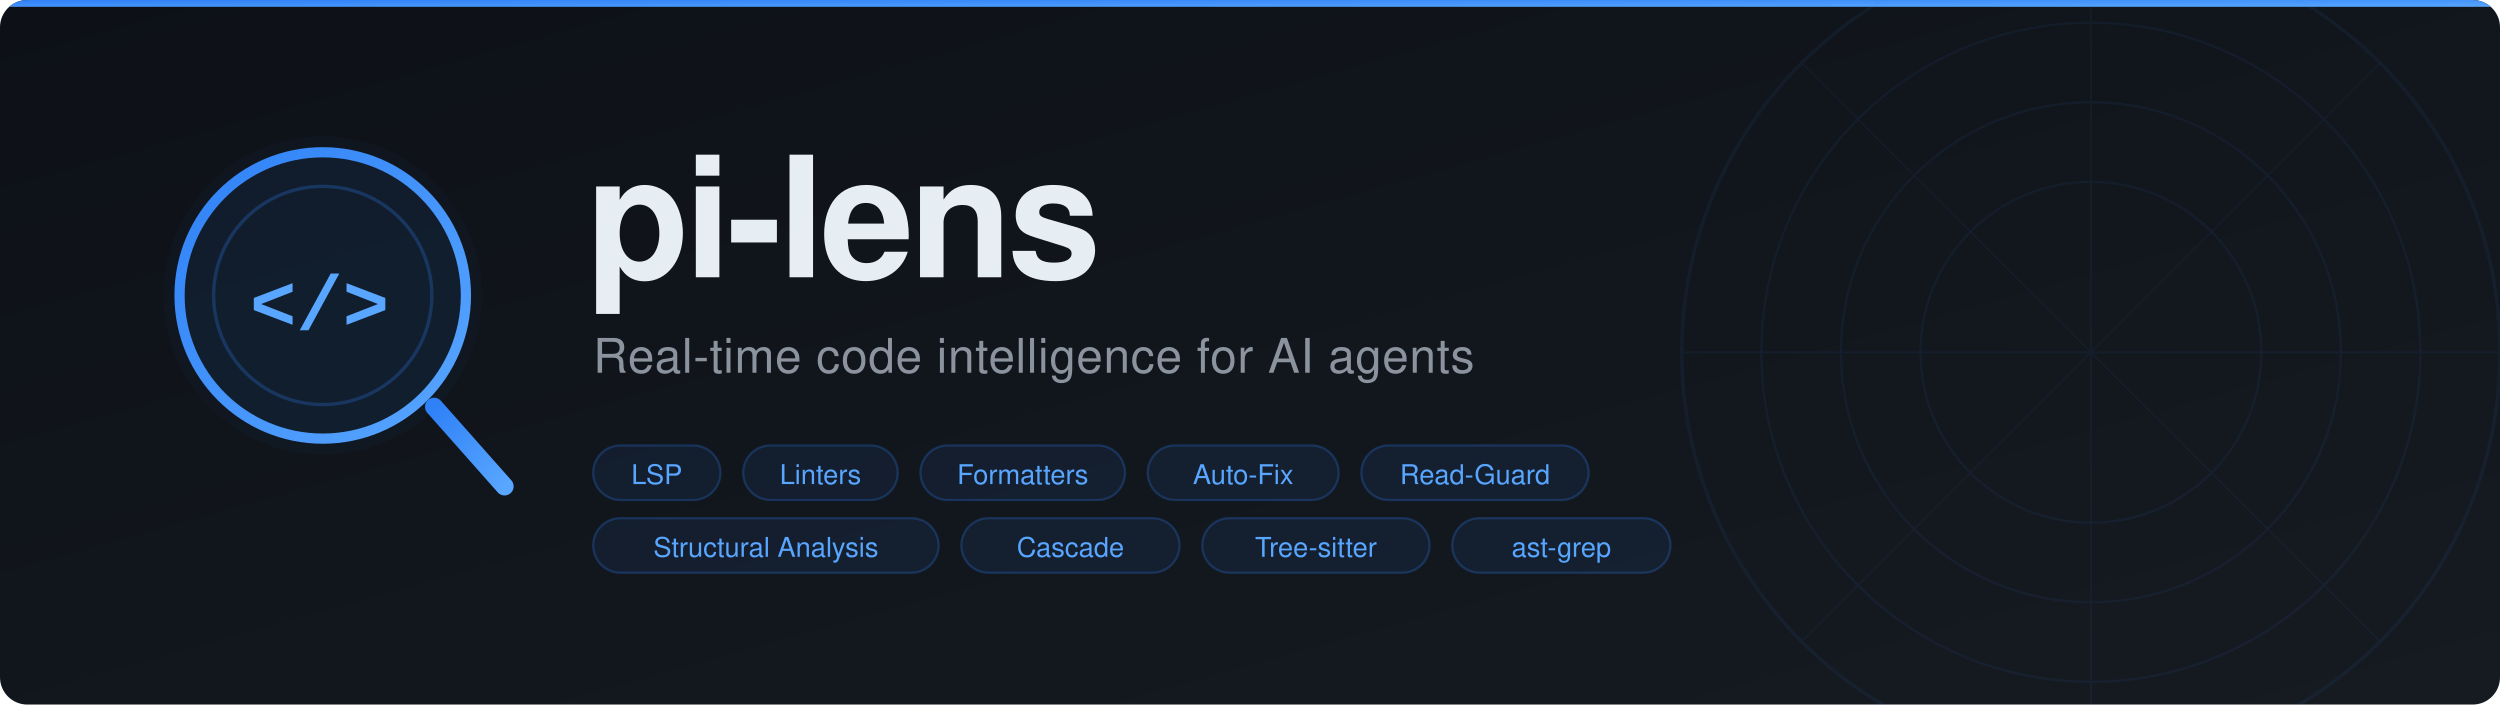
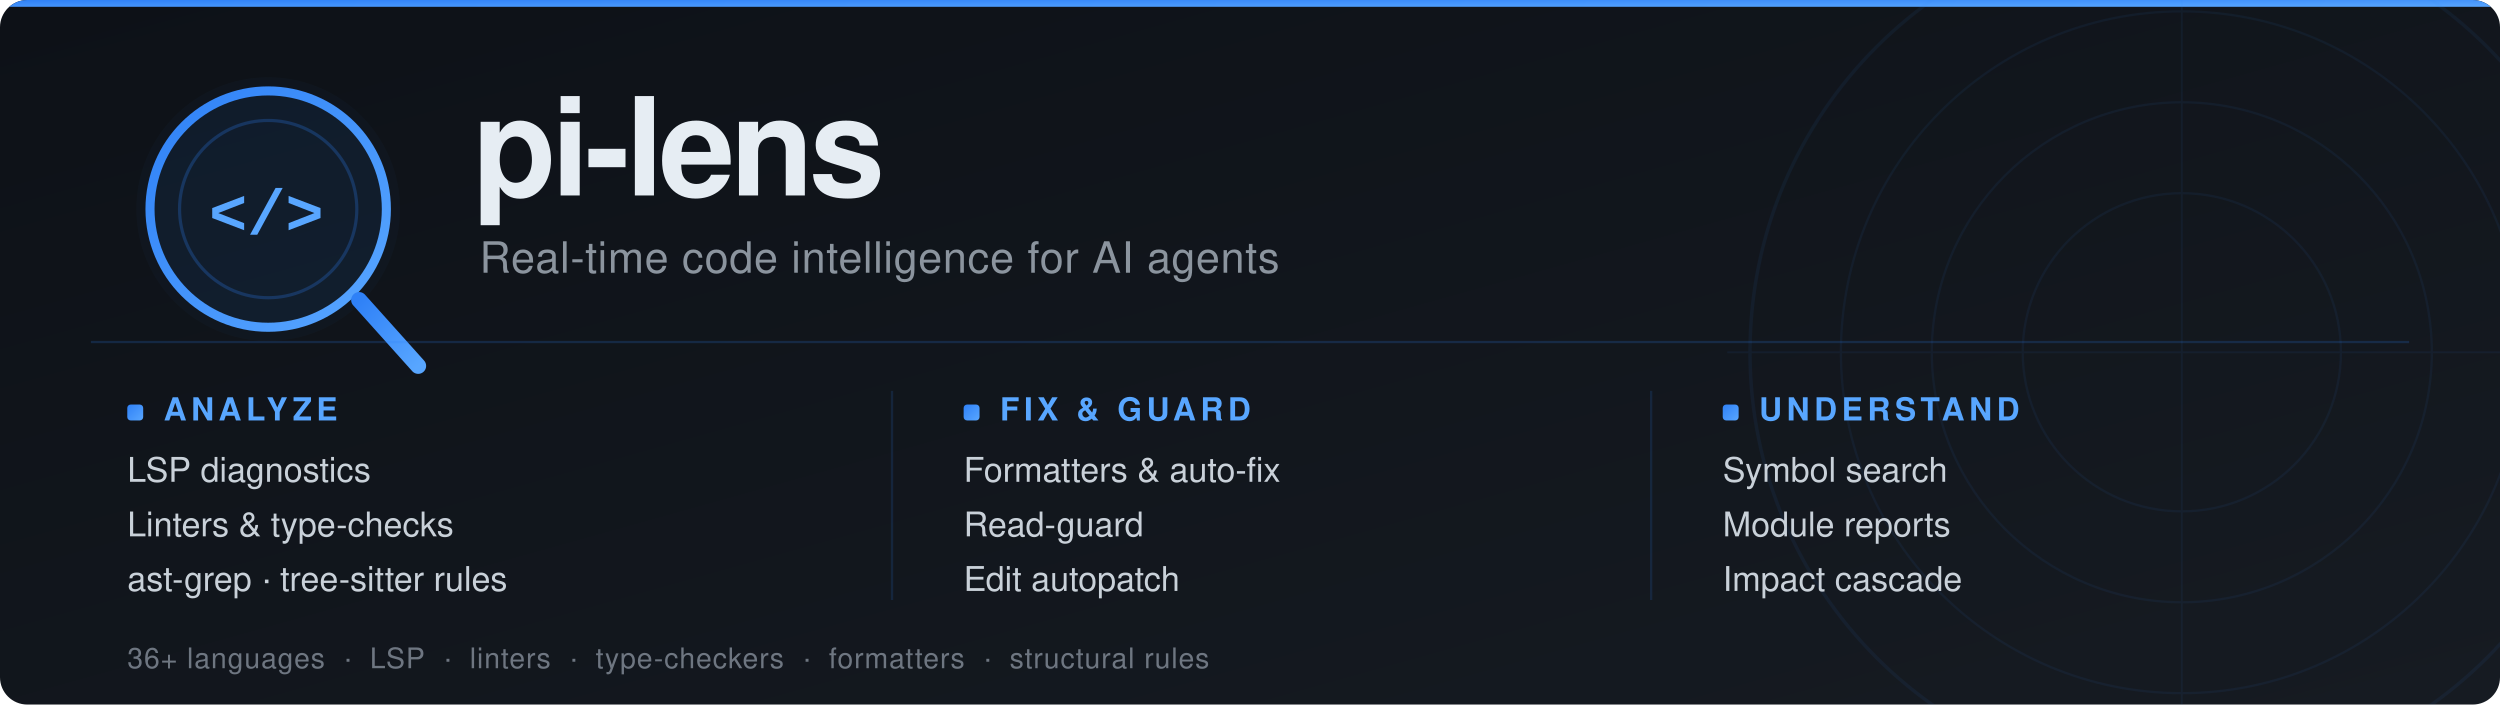
<svg xmlns="http://www.w3.org/2000/svg" width="1100" height="310" viewBox="0 0 1100 310">
  <defs>
    <linearGradient id="bg" x1="0%" y1="0%" x2="100%" y2="100%">
      <stop offset="0%" stop-color="#0d1117" />
      <stop offset="100%" stop-color="#161b22" />
    </linearGradient>
    <linearGradient id="accent" x1="0%" y1="0%" x2="100%" y2="100%">
      <stop offset="0%" stop-color="#2f81f7" />
      <stop offset="100%" stop-color="#58a6ff" />
    </linearGradient>
    <linearGradient id="accentFade" x1="0%" y1="0%" x2="100%" y2="0%">
      <stop offset="0%" stop-color="#2f81f7" />
      <stop offset="100%" stop-color="#2f81f700" />
    </linearGradient>
    <clipPath id="bounds">
      <rect width="1100" height="310" rx="12" />
    </clipPath>
  </defs>
  <rect width="1100" height="310" fill="url(#bg)" rx="12" />
  <rect x="0" y="0" width="1100" height="3" fill="url(#accent)" rx="1.5" clip-path="url(#bounds)" />
  <g opacity="0.07" clip-path="url(#bounds)">
-     <circle cx="920" cy="155" r="180" fill="none" stroke="#2f81f7" stroke-width="1.5" />
-     <circle cx="920" cy="155" r="145" fill="none" stroke="#2f81f7" stroke-width="1" />
-     <circle cx="920" cy="155" r="110" fill="none" stroke="#2f81f7" stroke-width="1" />
-     <circle cx="920" cy="155" r="75" fill="none" stroke="#2f81f7" stroke-width="1" />
-     <line x1="740" y1="155" x2="1100" y2="155" stroke="#2f81f7" stroke-width="0.8" />
-     <line x1="920" y1="-40" x2="920" y2="350" stroke="#2f81f7" stroke-width="0.8" />
-     <line x1="793" y1="28" x2="1047" y2="282" stroke="#2f81f7" stroke-width="0.6" />
-     <line x1="1047" y1="28" x2="793" y2="282" stroke="#2f81f7" stroke-width="0.6" />
+     <circle cx="960" cy="155" r="190" fill="none" stroke="#2f81f7" stroke-width="1.5" />
+     <circle cx="960" cy="155" r="150" fill="none" stroke="#2f81f7" stroke-width="1" />
+     <circle cx="960" cy="155" r="110" fill="none" stroke="#2f81f7" stroke-width="1" />
+     <circle cx="960" cy="155" r="70" fill="none" stroke="#2f81f7" stroke-width="1" />
+     <line x1="760" y1="155" x2="1100" y2="155" stroke="#2f81f7" stroke-width="0.8" />
+     <line x1="960" y1="-40" x2="960" y2="350" stroke="#2f81f7" stroke-width="0.8" />
  </g>
-   <circle cx="142" cy="130" r="70" fill="#2f81f708" />
-   <circle cx="142" cy="130" r="63" fill="#2f81f710" stroke="url(#accent)" stroke-width="4.5" />
-   <circle cx="142" cy="130" r="48" fill="none" stroke="#2f81f740" stroke-width="1.5" />
-   <line x1="191" y1="179" x2="222" y2="214" stroke="url(#accent)" stroke-width="8" stroke-linecap="round" />
-   <text x="110" y="145" font-family="'Courier New', Courier, monospace" font-size="34" font-weight="700" fill="#58a6ff">&lt;/&gt;</text>
-   <text x="258" y="122" font-family="-apple-system, BlinkMacSystemFont, 'Segoe UI', Helvetica, sans-serif" font-size="74" font-weight="700" fill="#e6edf3" letter-spacing="-2">pi-lens</text>
-   <text x="261" y="164" font-family="-apple-system, BlinkMacSystemFont, 'Segoe UI', Helvetica, sans-serif" font-size="21" font-weight="400" fill="#8b949e" letter-spacing="0.3">Real-time code intelligence for AI agents</text>
-   <g font-family="-apple-system, BlinkMacSystemFont, 'Segoe UI', Helvetica, sans-serif" font-size="12" font-weight="500">
-     <rect x="261" y="196" width="56" height="24" rx="12" fill="#2f81f715" stroke="#2f81f740" stroke-width="1" />
-     <text x="289" y="213" fill="#58a6ff" text-anchor="middle">LSP</text>
-     <rect x="327" y="196" width="68" height="24" rx="12" fill="#2f81f715" stroke="#2f81f740" stroke-width="1" />
-     <text x="361" y="213" fill="#58a6ff" text-anchor="middle">Linters</text>
-     <rect x="405" y="196" width="90" height="24" rx="12" fill="#2f81f715" stroke="#2f81f740" stroke-width="1" />
-     <text x="450" y="213" fill="#58a6ff" text-anchor="middle">Formatters</text>
-     <rect x="505" y="196" width="84" height="24" rx="12" fill="#2f81f715" stroke="#2f81f740" stroke-width="1" />
-     <text x="547" y="213" fill="#58a6ff" text-anchor="middle">Auto-Fix</text>
-     <rect x="599" y="196" width="100" height="24" rx="12" fill="#2f81f715" stroke="#2f81f740" stroke-width="1" />
-     <text x="649" y="213" fill="#58a6ff" text-anchor="middle">Read-Guard</text>
+   <circle cx="118" cy="92" r="58" fill="#2f81f708" />
+   <circle cx="118" cy="92" r="52" fill="#2f81f710" stroke="url(#accent)" stroke-width="4" />
+   <circle cx="118" cy="92" r="39" fill="none" stroke="#2f81f740" stroke-width="1.4" />
+   <line x1="158" y1="132" x2="184" y2="161" stroke="url(#accent)" stroke-width="7" stroke-linecap="round" />
+   <text x="92" y="103" font-family="'Courier New', Courier, monospace" font-size="28" font-weight="700" fill="#58a6ff">&lt;/&gt;</text>
+   <text x="208" y="86" font-family="-apple-system, BlinkMacSystemFont, 'Segoe UI', Helvetica, sans-serif" font-size="60" font-weight="700" fill="#e6edf3" letter-spacing="-2">pi-lens</text>
+   <text x="211" y="120" font-family="-apple-system, BlinkMacSystemFont, 'Segoe UI', Helvetica, sans-serif" font-size="19" font-weight="400" fill="#8b949e" letter-spacing="0.3">Real-time code intelligence for AI agents</text>
+   <rect x="40" y="150" width="1020" height="1" fill="#2f81f730" />
+   <rect x="392" y="172" width="1" height="92" fill="#2f81f725" />
+   <rect x="726" y="172" width="1" height="92" fill="#2f81f725" />
+   <g font-family="-apple-system, BlinkMacSystemFont, 'Segoe UI', Helvetica, sans-serif">
+     <rect x="56" y="178" width="7" height="7" rx="1.5" fill="url(#accent)" />
+     <text x="72" y="185" font-size="14" font-weight="700" fill="#58a6ff" letter-spacing="2">ANALYZE</text>
+     <text x="56" y="212" font-size="15" font-weight="400" fill="#c9d1d9">LSP diagnostics</text>
+     <text x="56" y="236" font-size="15" font-weight="400" fill="#c9d1d9">Linters &amp; type-checks</text>
+     <text x="56" y="260" font-size="15" font-weight="400" fill="#c9d1d9">ast-grep · tree-sitter rules</text>
+     <rect x="424" y="178" width="7" height="7" rx="1.5" fill="url(#accent)" />
+     <text x="440" y="185" font-size="14" font-weight="700" fill="#58a6ff" letter-spacing="2">FIX &amp; GUARD</text>
+     <text x="424" y="212" font-size="15" font-weight="400" fill="#c9d1d9">Formatters &amp; auto-fix</text>
+     <text x="424" y="236" font-size="15" font-weight="400" fill="#c9d1d9">Read-guard</text>
+     <text x="424" y="260" font-size="15" font-weight="400" fill="#c9d1d9">Edit autopatch</text>
+     <rect x="758" y="178" width="7" height="7" rx="1.5" fill="url(#accent)" />
+     <text x="774" y="185" font-size="14" font-weight="700" fill="#58a6ff" letter-spacing="2">UNDERSTAND</text>
+     <text x="758" y="212" font-size="15" font-weight="400" fill="#c9d1d9">Symbol search</text>
+     <text x="758" y="236" font-size="15" font-weight="400" fill="#c9d1d9">Module reports</text>
+     <text x="758" y="260" font-size="15" font-weight="400" fill="#c9d1d9">Impact cascade</text>
  </g>
-   <g font-family="-apple-system, BlinkMacSystemFont, 'Segoe UI', Helvetica, sans-serif" font-size="12" font-weight="500">
-     <rect x="261" y="228" width="152" height="24" rx="12" fill="#2f81f715" stroke="#2f81f740" stroke-width="1" />
-     <text x="337" y="245" fill="#58a6ff" text-anchor="middle">Structural Analysis</text>
-     <rect x="423" y="228" width="96" height="24" rx="12" fill="#2f81f715" stroke="#2f81f740" stroke-width="1" />
-     <text x="471" y="245" fill="#58a6ff" text-anchor="middle">Cascade</text>
-     <rect x="529" y="228" width="100" height="24" rx="12" fill="#2f81f715" stroke="#2f81f740" stroke-width="1" />
-     <text x="579" y="245" fill="#58a6ff" text-anchor="middle">Tree-sitter</text>
-     <rect x="639" y="228" width="96" height="24" rx="12" fill="#2f81f715" stroke="#2f81f740" stroke-width="1" />
-     <text x="687" y="245" fill="#58a6ff" text-anchor="middle">ast-grep</text>
-   </g>
+   <text x="56" y="294" font-family="-apple-system, BlinkMacSystemFont, 'Segoe UI', Helvetica, sans-serif" font-size="12.5" font-weight="500" fill="#6e7681" letter-spacing="0.4">36+ languages  ·  LSP  ·  linters  ·  type-checkers  ·  formatters  ·  structural rules</text>
</svg>
